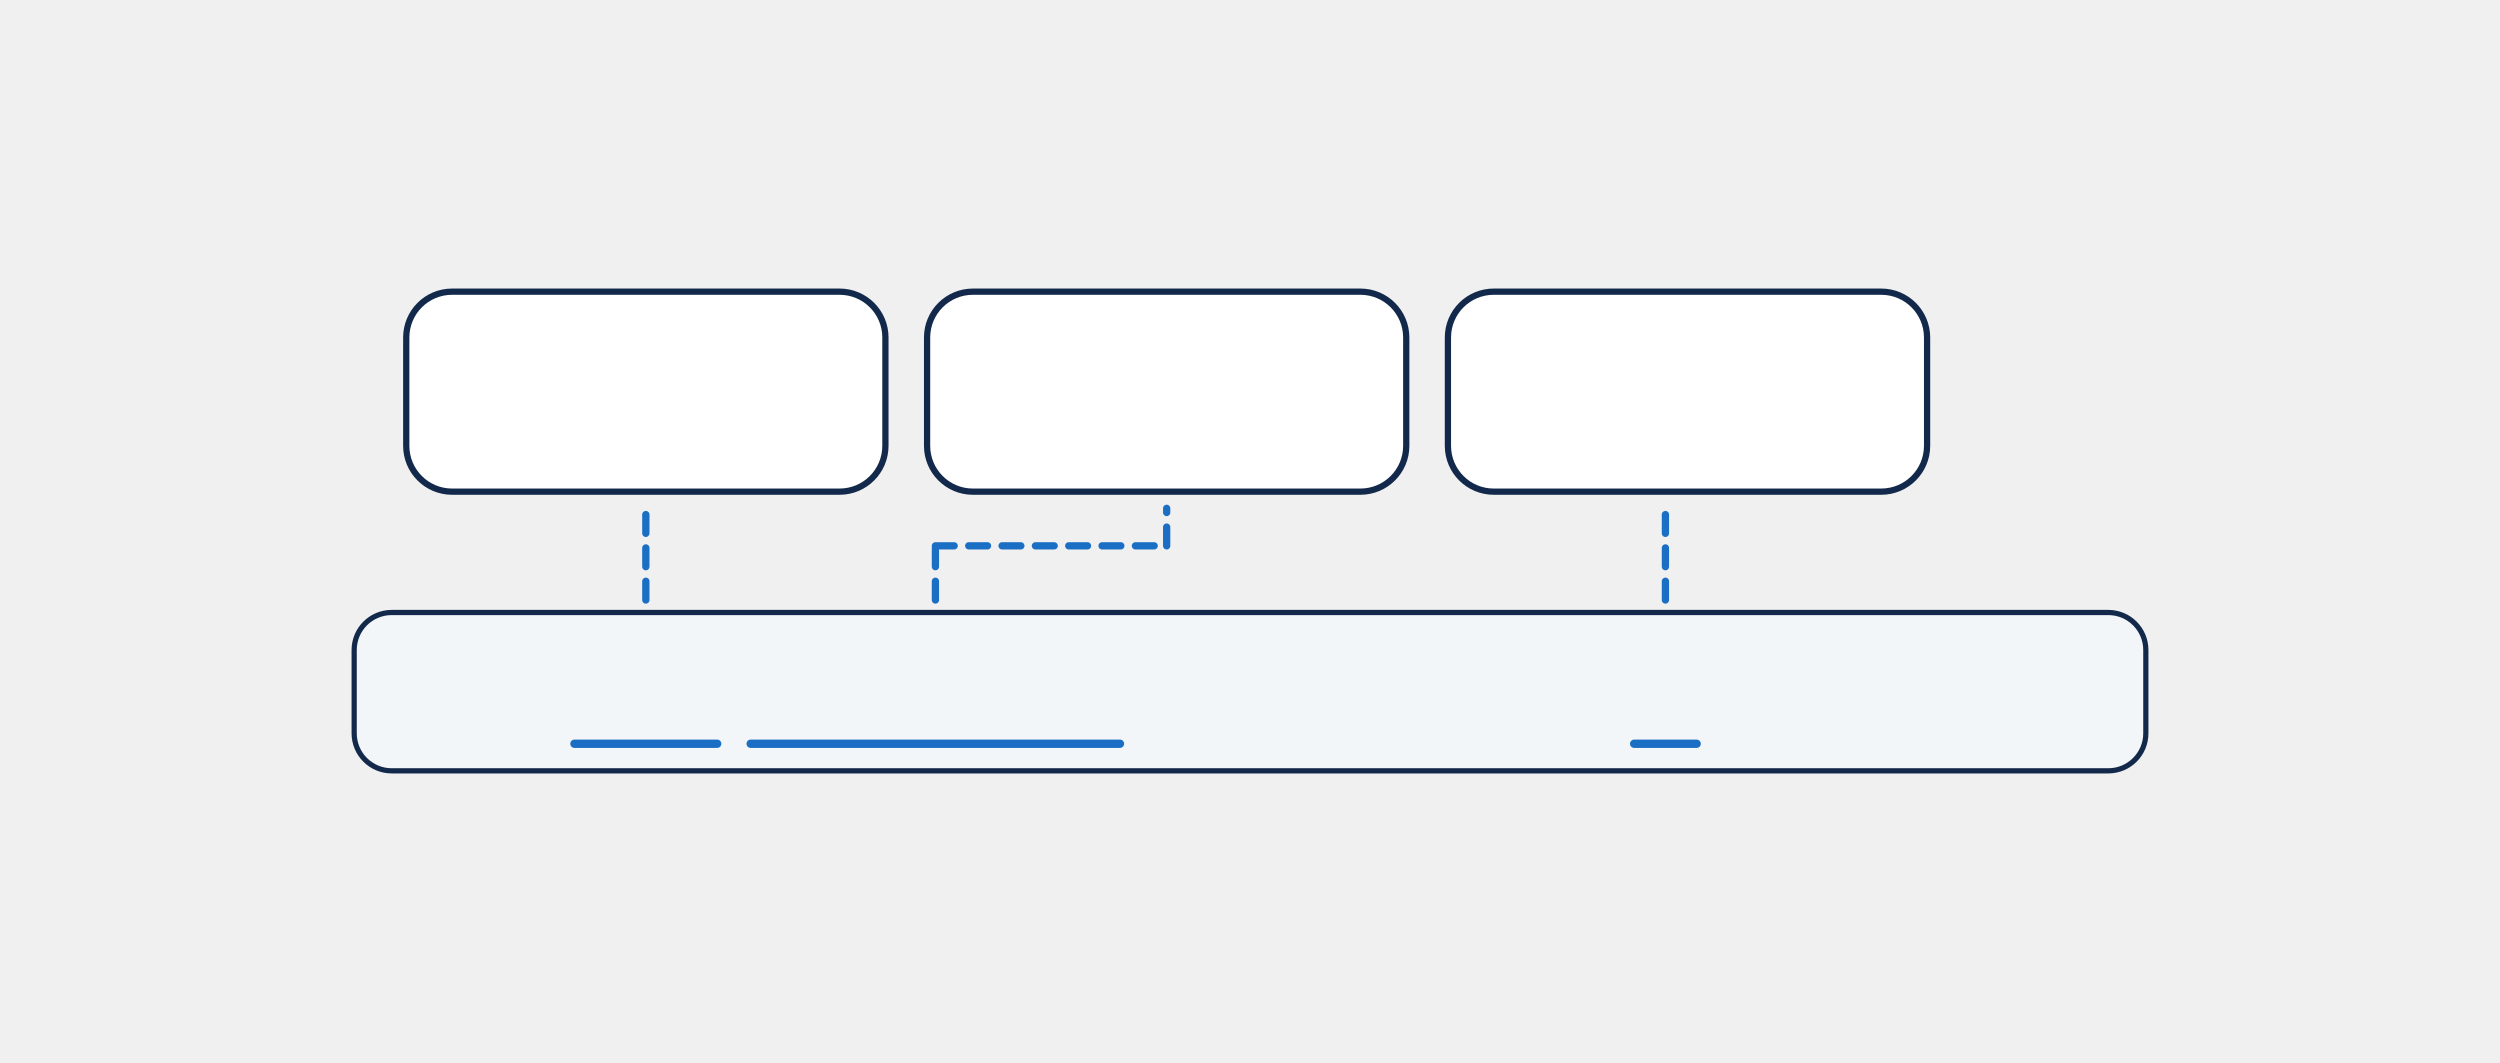
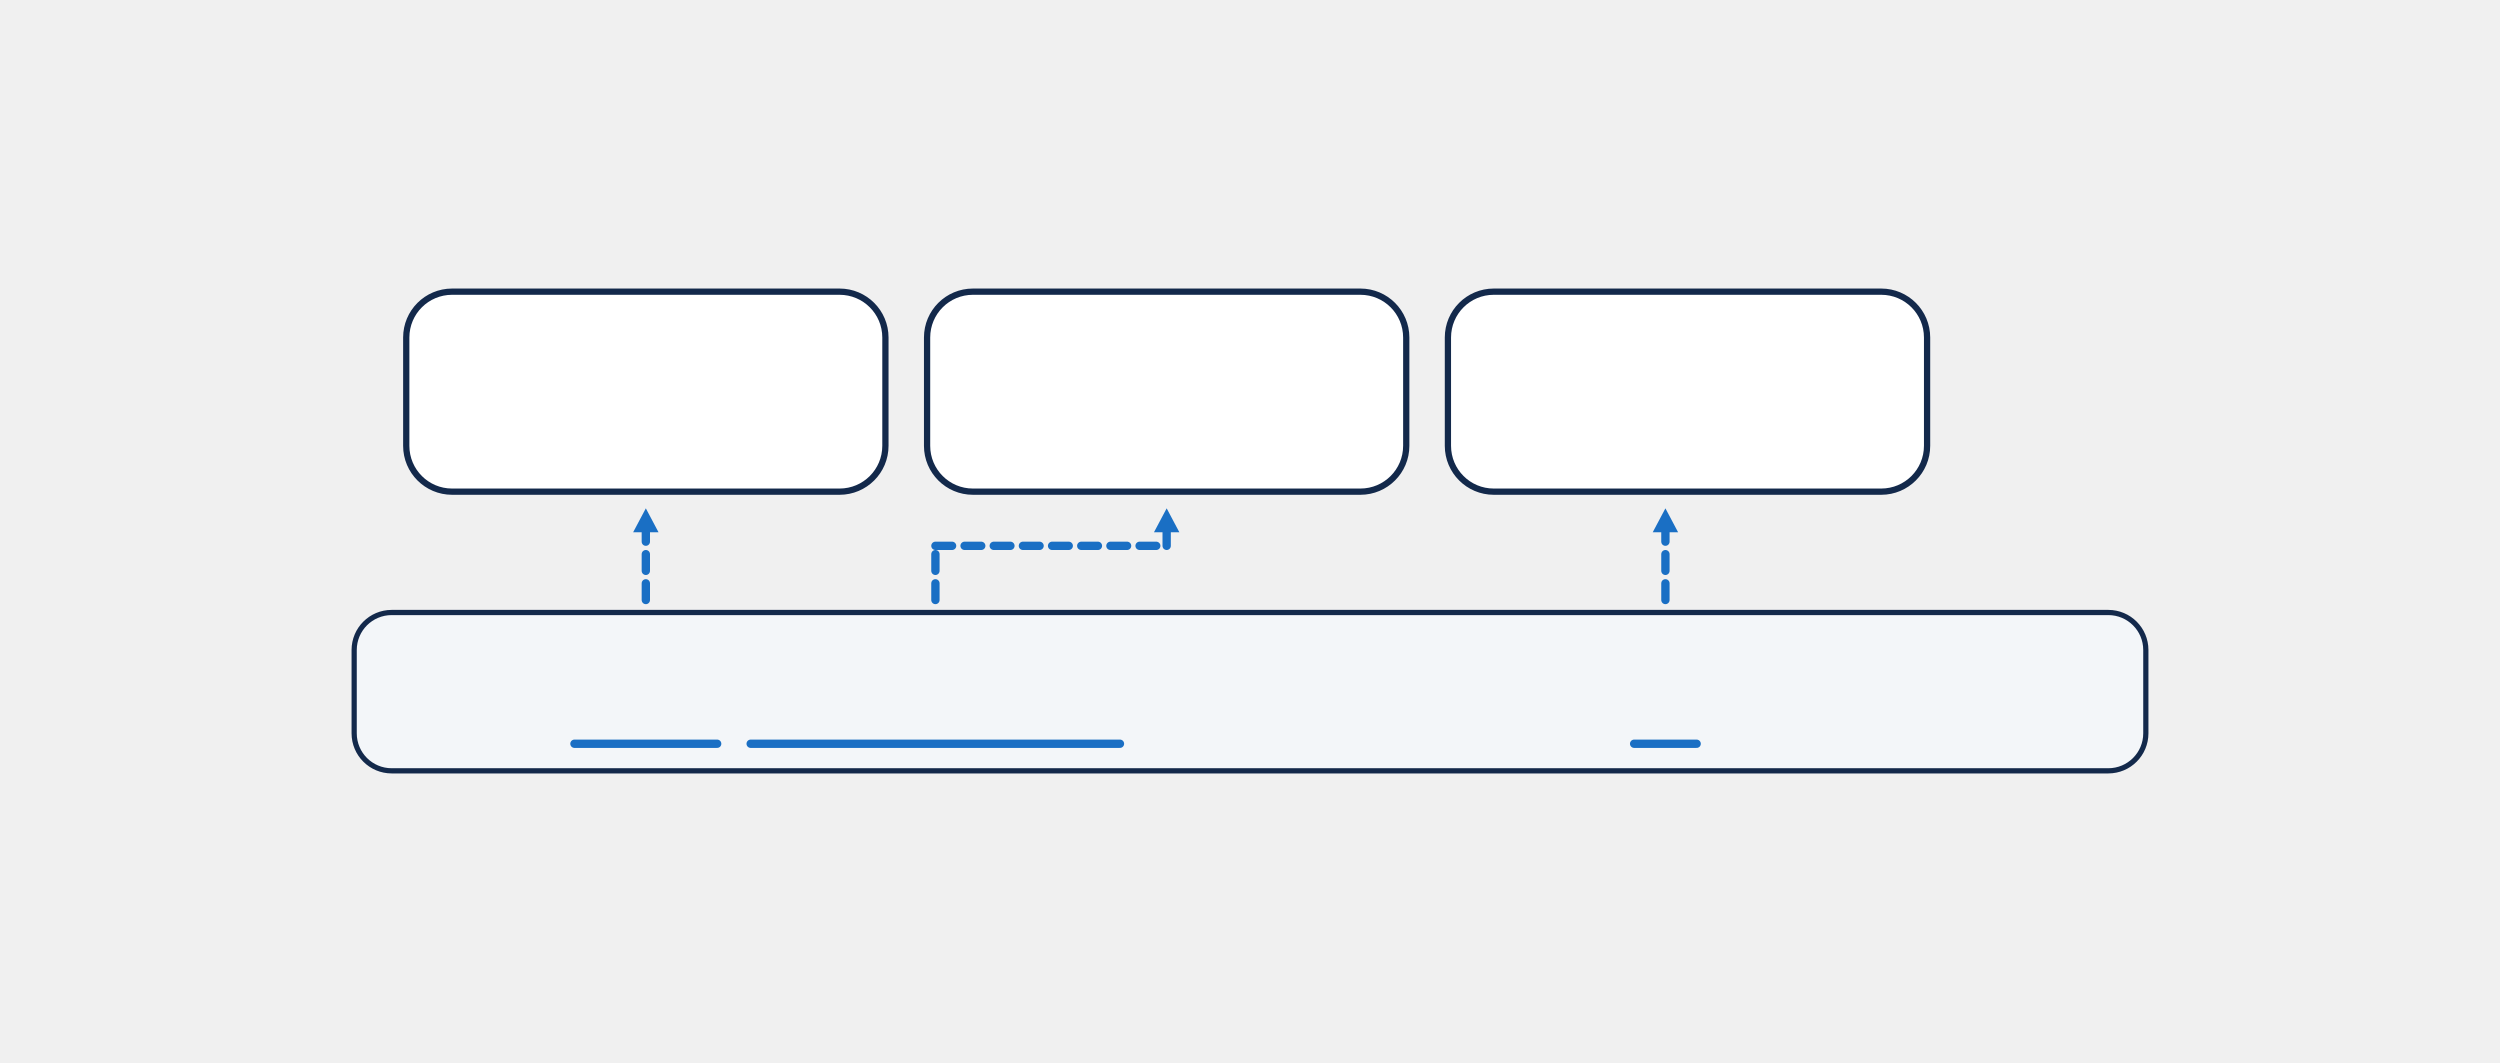
<svg xmlns="http://www.w3.org/2000/svg" viewBox="0 0 1200 510" width="1200" height="510">
  <g transform="translate(0 140)">
    <rect x="170" y="154" width="860" height="76" rx="18" ry="18" fill="#F3F6F9" stroke="#13294B" stroke-width="2.5" stroke-linecap="round" stroke-linejoin="round" />
    <line x1="275.733" y1="217" x2="344.237" y2="217" stroke="#1A6FC4" stroke-width="4" fill="none" stroke-linecap="round" stroke-linejoin="round" />
-     <line x1="310.0" y1="148.0" x2="310.0" y2="139.0" stroke="#1A6FC4" stroke-width="3.5" fill="none" stroke-linecap="round" stroke-linejoin="round" />
-     <line x1="310.0" y1="132.0" x2="310.0" y2="123.0" stroke="#1A6FC4" stroke-width="3.5" fill="none" stroke-linecap="round" stroke-linejoin="round" />
-     <line x1="310.0" y1="116.0" x2="310.0" y2="107.0" stroke="#1A6FC4" stroke-width="3.5" fill="none" stroke-linecap="round" stroke-linejoin="round" />
+     <line x1="310.0" y1="148.0" x2="310.0" y2="140.0" stroke="#1A6FC4" stroke-width="4" fill="none" stroke-linecap="round" stroke-linejoin="round" />
+     <line x1="310.0" y1="134.0" x2="310.0" y2="126.0" stroke="#1A6FC4" stroke-width="4" fill="none" stroke-linecap="round" stroke-linejoin="round" />
+     <line x1="310.0" y1="120.0" x2="310.0" y2="114.4" stroke="#1A6FC4" stroke-width="4" fill="none" stroke-linecap="round" stroke-linejoin="round" />
+     <polygon points="310.0,104.0 316.1,115.5 303.9,115.5" fill="#1A6FC4" stroke="none" stroke-width="0" stroke-linecap="round" stroke-linejoin="round" />
    <rect x="195.0" y="0" width="230" height="96" rx="22" ry="22" fill="#FFFFFF" stroke="#13294B" stroke-width="3" stroke-linecap="round" stroke-linejoin="round" />
    <line x1="360.321" y1="217" x2="537.58" y2="217" stroke="#1A6FC4" stroke-width="4" fill="none" stroke-linecap="round" stroke-linejoin="round" />
-     <line x1="449.0" y1="148.0" x2="449.0" y2="139.0" stroke="#1A6FC4" stroke-width="3.5" fill="none" stroke-linecap="round" stroke-linejoin="round" />
-     <line x1="449.0" y1="132.0" x2="449.0" y2="123.0" stroke="#1A6FC4" stroke-width="3.5" fill="none" stroke-linecap="round" stroke-linejoin="round" />
-     <line x1="560.0" y1="122.0" x2="560.0" y2="113.0" stroke="#1A6FC4" stroke-width="3.5" fill="none" stroke-linecap="round" stroke-linejoin="round" />
-     <line x1="560.0" y1="106.0" x2="560.0" y2="104.0" stroke="#1A6FC4" stroke-width="3.5" fill="none" stroke-linecap="round" stroke-linejoin="round" />
-     <line x1="449.0" y1="122.0" x2="458.0" y2="122.0" stroke="#1A6FC4" stroke-width="3.5" fill="none" stroke-linecap="round" stroke-linejoin="round" />
-     <line x1="465.0" y1="122.0" x2="474.0" y2="122.0" stroke="#1A6FC4" stroke-width="3.5" fill="none" stroke-linecap="round" stroke-linejoin="round" />
-     <line x1="481.0" y1="122.0" x2="490.0" y2="122.0" stroke="#1A6FC4" stroke-width="3.5" fill="none" stroke-linecap="round" stroke-linejoin="round" />
-     <line x1="497.0" y1="122.0" x2="506.0" y2="122.0" stroke="#1A6FC4" stroke-width="3.5" fill="none" stroke-linecap="round" stroke-linejoin="round" />
-     <line x1="513.0" y1="122.0" x2="522.0" y2="122.0" stroke="#1A6FC4" stroke-width="3.5" fill="none" stroke-linecap="round" stroke-linejoin="round" />
-     <line x1="529.0" y1="122.0" x2="538.0" y2="122.0" stroke="#1A6FC4" stroke-width="3.5" fill="none" stroke-linecap="round" stroke-linejoin="round" />
-     <line x1="545.0" y1="122.0" x2="554.0" y2="122.0" stroke="#1A6FC4" stroke-width="3.5" fill="none" stroke-linecap="round" stroke-linejoin="round" />
+     <line x1="449.0" y1="148.0" x2="449.0" y2="140.0" stroke="#1A6FC4" stroke-width="4" fill="none" stroke-linecap="round" stroke-linejoin="round" />
+     <line x1="449.0" y1="134.0" x2="449.0" y2="126.0" stroke="#1A6FC4" stroke-width="4" fill="none" stroke-linecap="round" stroke-linejoin="round" />
+     <line x1="449.0" y1="122.0" x2="457.0" y2="122.0" stroke="#1A6FC4" stroke-width="4" fill="none" stroke-linecap="round" stroke-linejoin="round" />
+     <line x1="463.0" y1="122.0" x2="471.0" y2="122.0" stroke="#1A6FC4" stroke-width="4" fill="none" stroke-linecap="round" stroke-linejoin="round" />
+     <line x1="477.0" y1="122.0" x2="485.0" y2="122.0" stroke="#1A6FC4" stroke-width="4" fill="none" stroke-linecap="round" stroke-linejoin="round" />
+     <line x1="491.0" y1="122.0" x2="499.0" y2="122.0" stroke="#1A6FC4" stroke-width="4" fill="none" stroke-linecap="round" stroke-linejoin="round" />
+     <line x1="505.0" y1="122.0" x2="513.0" y2="122.0" stroke="#1A6FC4" stroke-width="4" fill="none" stroke-linecap="round" stroke-linejoin="round" />
+     <line x1="519.0" y1="122.0" x2="527.0" y2="122.0" stroke="#1A6FC4" stroke-width="4" fill="none" stroke-linecap="round" stroke-linejoin="round" />
+     <line x1="533.0" y1="122.0" x2="541.0" y2="122.0" stroke="#1A6FC4" stroke-width="4" fill="none" stroke-linecap="round" stroke-linejoin="round" />
+     <line x1="547.0" y1="122.0" x2="555.0" y2="122.0" stroke="#1A6FC4" stroke-width="4" fill="none" stroke-linecap="round" stroke-linejoin="round" />
+     <line x1="560.0" y1="122.0" x2="560.0" y2="114.4" stroke="#1A6FC4" stroke-width="4" fill="none" stroke-linecap="round" stroke-linejoin="round" />
+     <polygon points="560.0,104.0 566.1,115.5 553.9,115.5" fill="#1A6FC4" stroke="none" stroke-width="0" stroke-linecap="round" stroke-linejoin="round" />
    <rect x="445.0" y="0" width="230" height="96" rx="22" ry="22" fill="#FFFFFF" stroke="#13294B" stroke-width="3" stroke-linecap="round" stroke-linejoin="round" />
    <line x1="784.385" y1="217" x2="814.385" y2="217" stroke="#1A6FC4" stroke-width="4" fill="none" stroke-linecap="round" stroke-linejoin="round" />
-     <line x1="799.4" y1="148.0" x2="799.4" y2="139.0" stroke="#1A6FC4" stroke-width="3.5" fill="none" stroke-linecap="round" stroke-linejoin="round" />
-     <line x1="799.4" y1="132.0" x2="799.4" y2="123.0" stroke="#1A6FC4" stroke-width="3.5" fill="none" stroke-linecap="round" stroke-linejoin="round" />
-     <line x1="799.4" y1="116.0" x2="799.4" y2="107.0" stroke="#1A6FC4" stroke-width="3.5" fill="none" stroke-linecap="round" stroke-linejoin="round" />
+     <line x1="799.4" y1="148.0" x2="799.4" y2="140.0" stroke="#1A6FC4" stroke-width="4" fill="none" stroke-linecap="round" stroke-linejoin="round" />
+     <line x1="799.4" y1="134.0" x2="799.4" y2="126.0" stroke="#1A6FC4" stroke-width="4" fill="none" stroke-linecap="round" stroke-linejoin="round" />
+     <line x1="799.4" y1="120.0" x2="799.4" y2="114.4" stroke="#1A6FC4" stroke-width="4" fill="none" stroke-linecap="round" stroke-linejoin="round" />
+     <polygon points="799.4,104.0 805.5,115.5 793.3,115.5" fill="#1A6FC4" stroke="none" stroke-width="0" stroke-linecap="round" stroke-linejoin="round" />
    <rect x="695.0" y="0" width="230" height="96" rx="22" ry="22" fill="#FFFFFF" stroke="#13294B" stroke-width="3" stroke-linecap="round" stroke-linejoin="round" />
  </g>
</svg>
